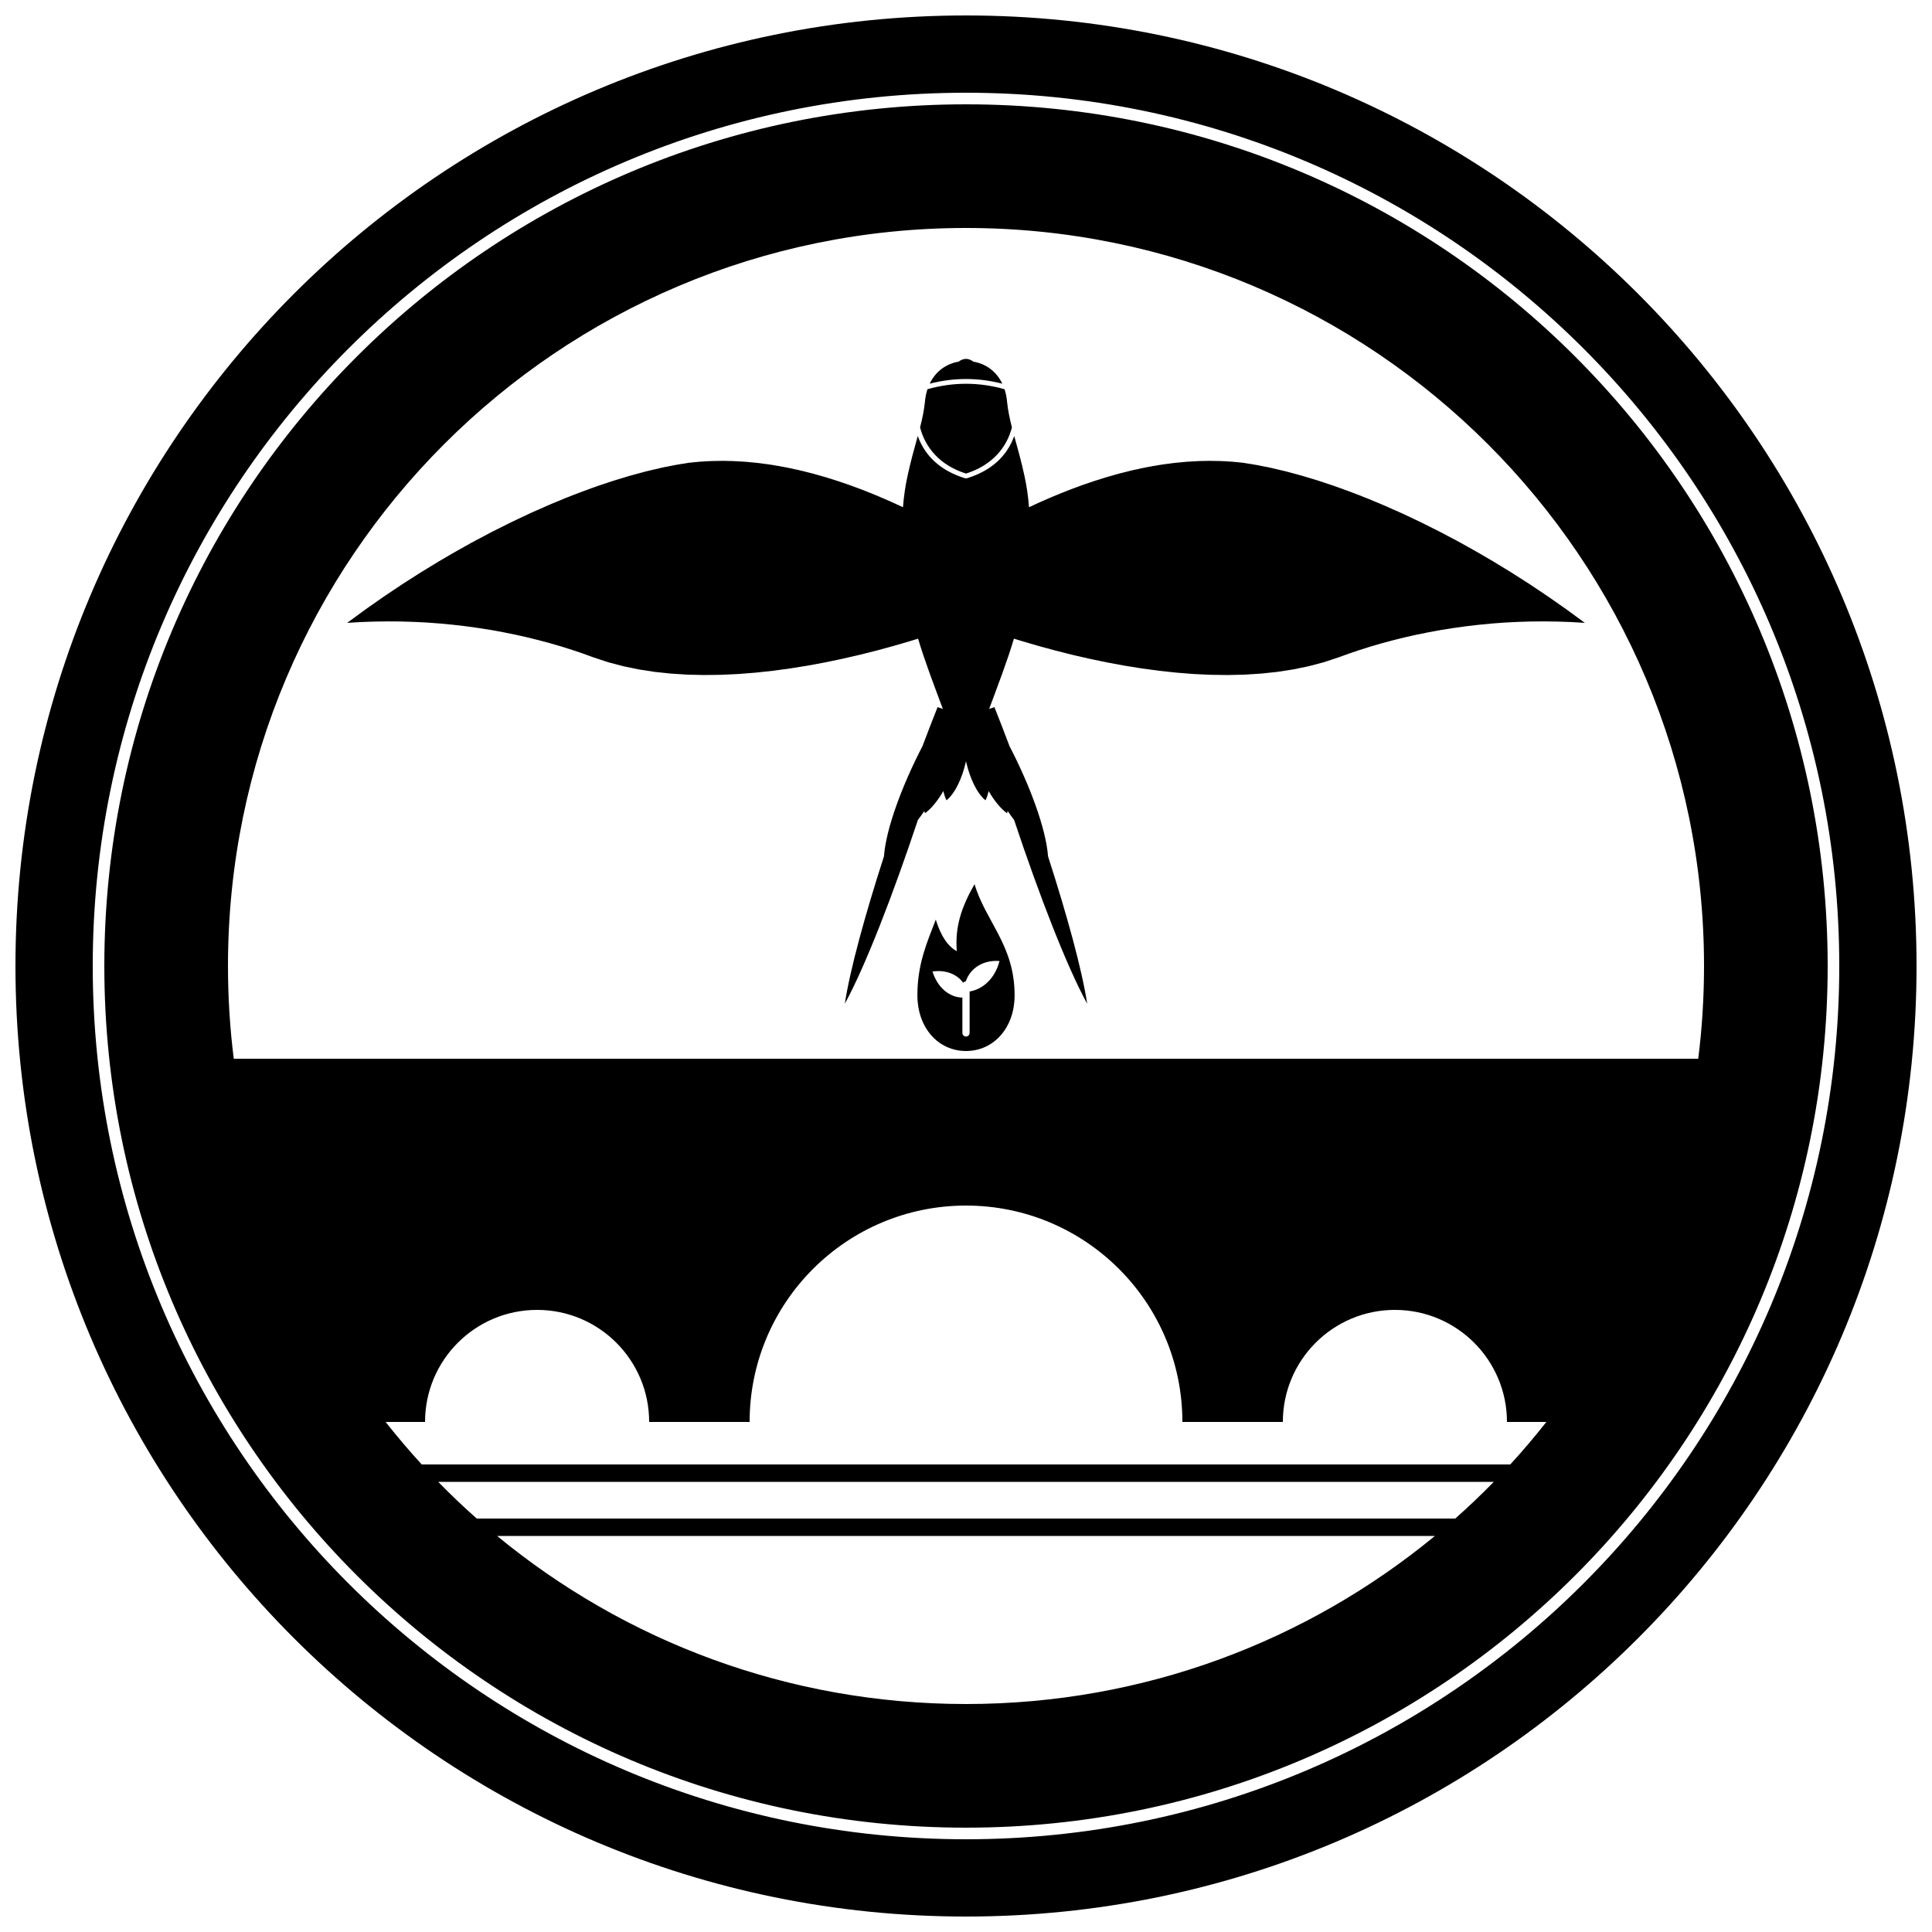
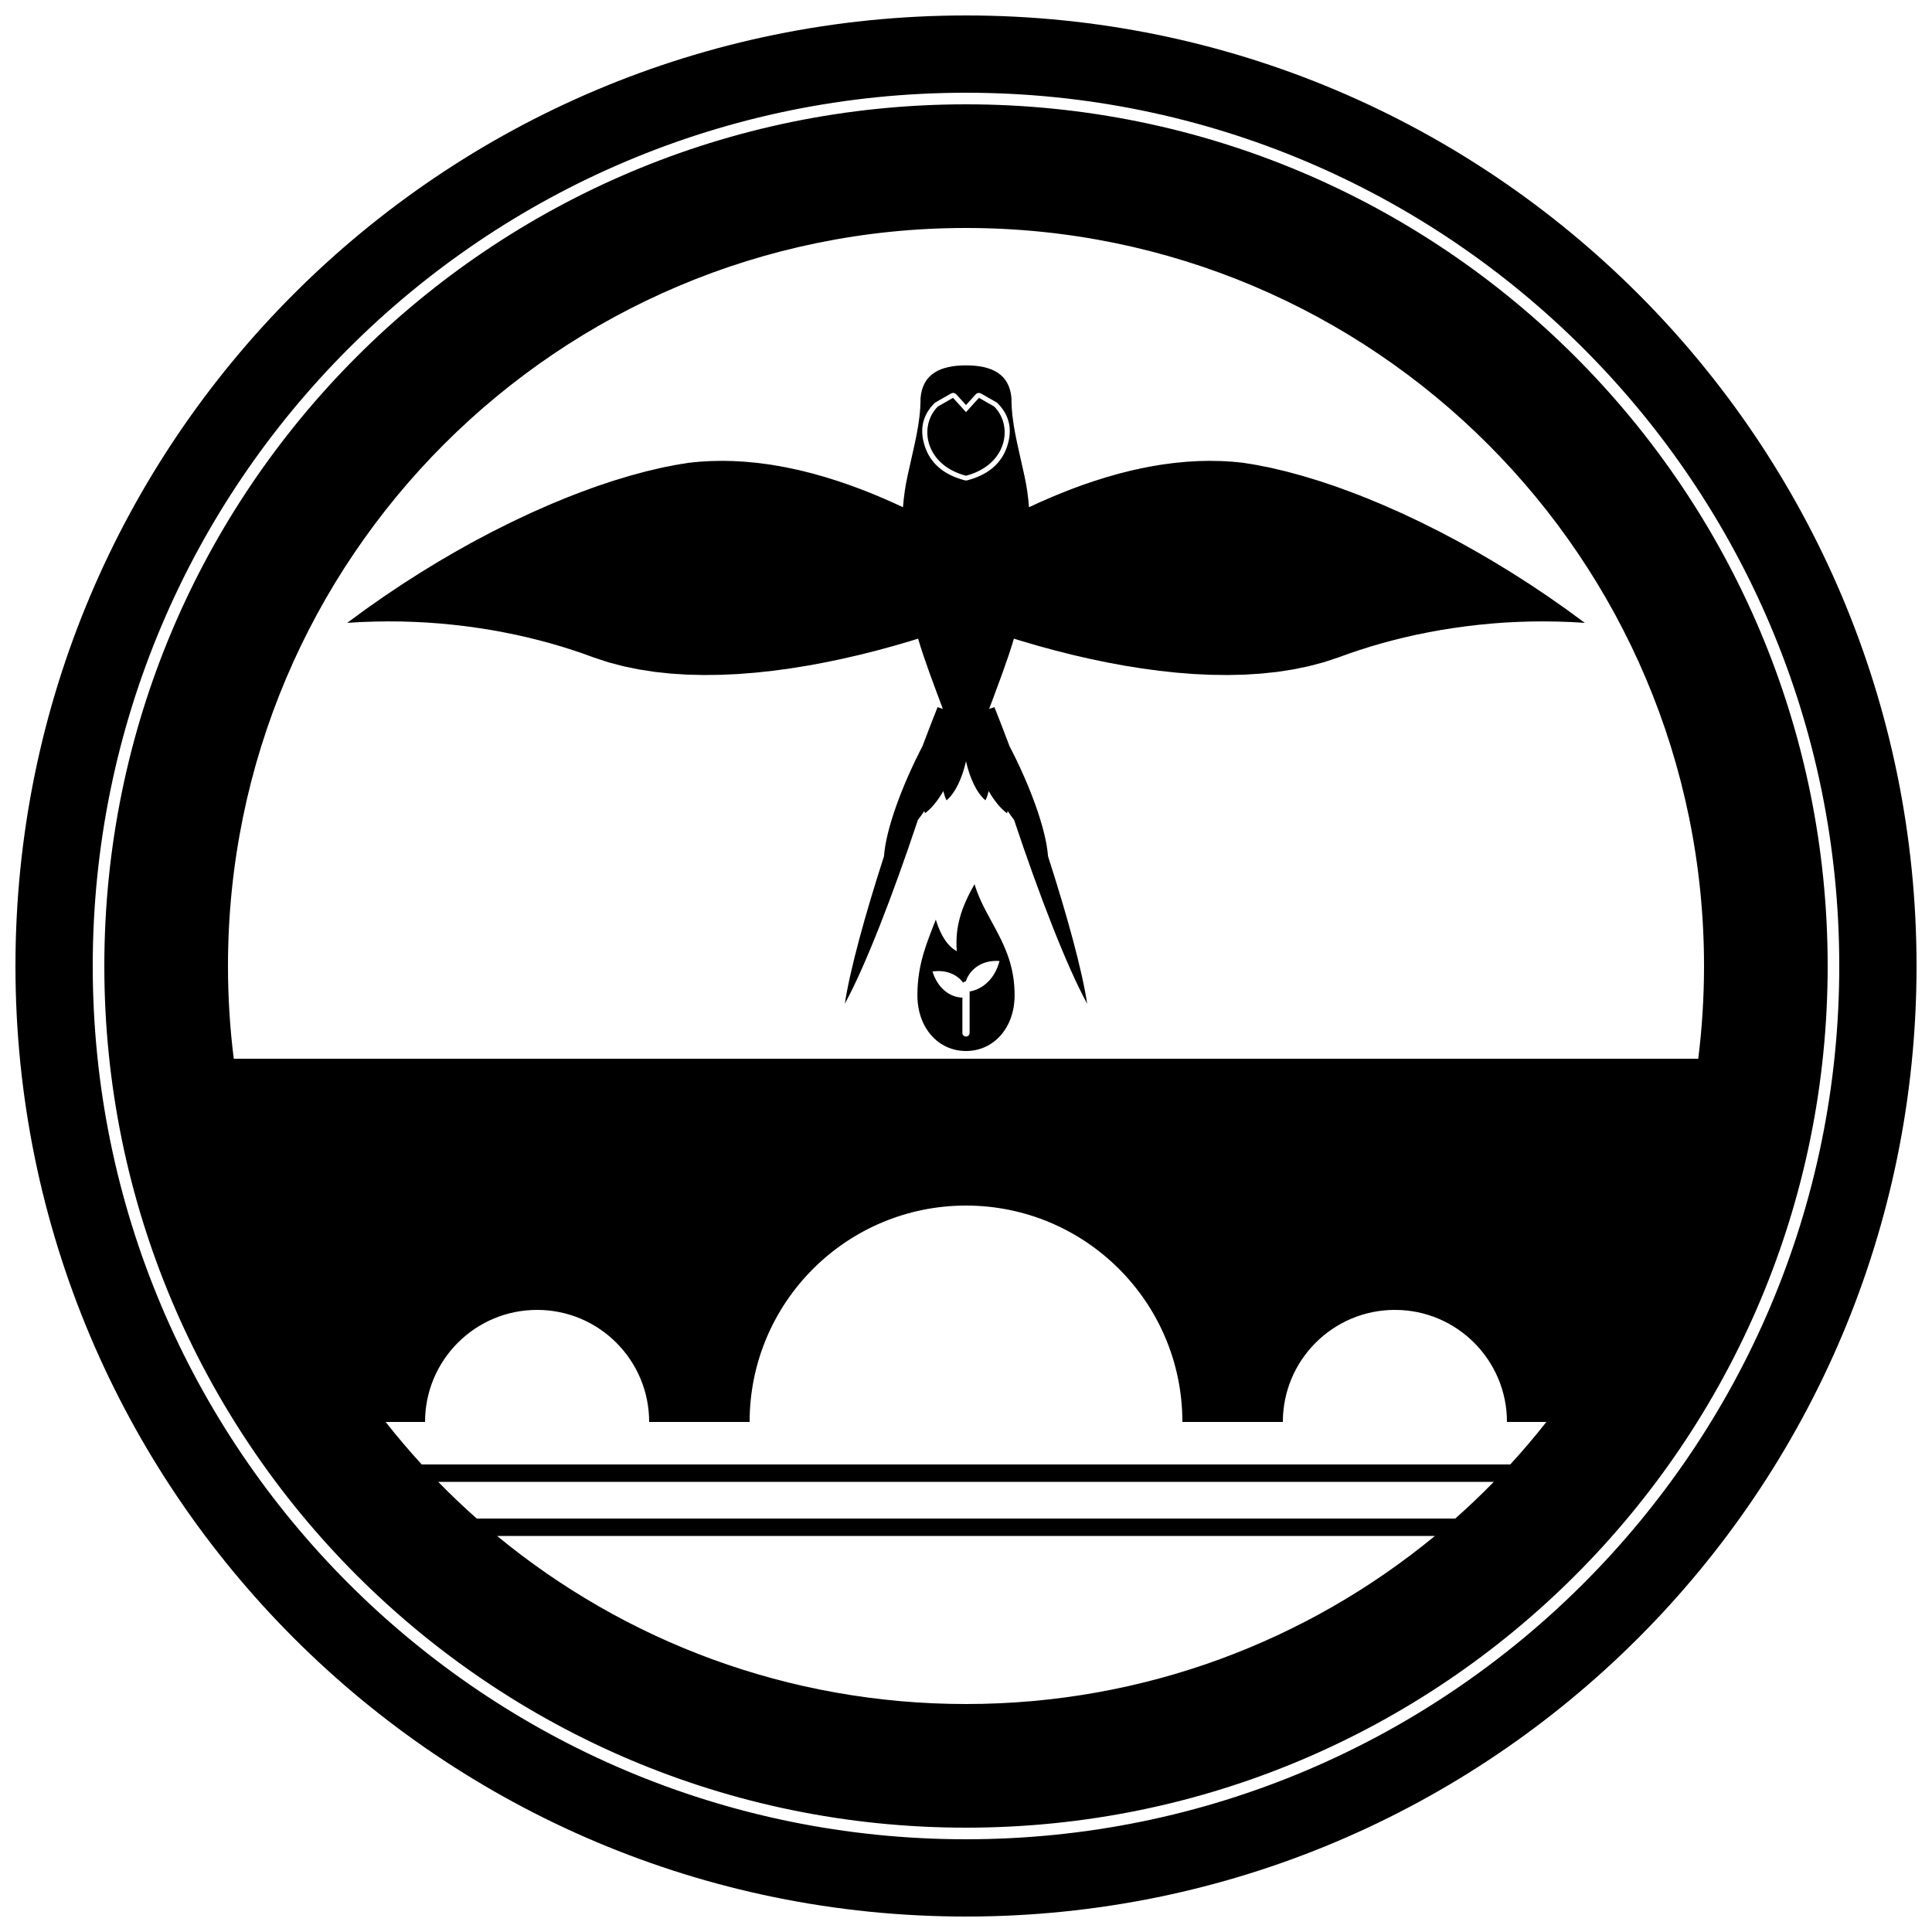
<svg xmlns="http://www.w3.org/2000/svg" viewBox="0 0 1000 1000" role="img" aria-label="קריית חינוך דרור · משלחת לגרמניה 2026">
-   <path fill="#000000" d="M8 500C8 228.28 228.28 8 500 8C771.72 8 992 228.28 992 500C992 771.72 771.72 992 500 992C228.28 992 8 771.72 8 500ZM48 500C48 749.63 250.37 952 500 952C749.63 952 952 749.63 952 500C952 250.37 749.63 48 500 48C250.37 48 48 250.37 48 500ZM54 500C54 253.68 253.68 54 500 54C746.32 54 946 253.68 946 500C946 746.32 746.32 946 500 946C253.68 946 54 746.32 54 500ZM118 500C118 516.26 119.02 532.28 120.99 548H879.01C880.98 532.28 882 516.26 882 500C882 289.03 710.97 118 500 118C289.03 118 118 289.03 118 500ZM485.29 366.01 488.01 366.93C483.45 354.61 478.84 342.76 475.19 330.56L471.36 331.75L462.74 334.27L453.98 336.66L445.13 338.89L436.19 340.95L427.2 342.83L418.17 344.51L409.12 345.96L400.08 347.19L391.08 348.16L382.12 348.87L373.24 349.28L364.45 349.39L355.77 349.19L347.22 348.65L338.84 347.76L330.64 346.49L322.65 344.84L314.89 342.8L307.36 340.32L301.92 338.35L296.35 336.47L290.65 334.66L284.84 332.97L278.9 331.38L272.86 329.88L266.73 328.5L260.48 327.24L254.15 326.08L247.72 325.07L241.21 324.16L234.63 323.39L227.96 322.75L221.23 322.24L214.43 321.9L207.58 321.68L200.67 321.63L193.71 321.73L186.71 321.97L179.68 322.4L189.12 315.48L198.61 308.83L208.13 302.45L217.65 296.36L227.18 290.55L232.88 287.23V287.2L234.81 286.11L236.68 285.03L240.4 282.96L243.73 281.08L245.04 280.39L246.13 279.78L250.72 277.37L254.52 275.35L255.3 274.96L255.52 274.84L264.83 270.19L265.03 270.09L265.2 270.01L267.26 269.04L274.04 265.84L274.66 265.56L275.74 265.06L279.58 263.38L283.13 261.8L284.48 261.23L286.14 260.51L288.6 259.51L292.09 258.04L294.71 257.03L296.34 256.36L298.18 255.67L300.9 254.62L304.23 253.41L306.33 252.62L307.54 252.21L309.52 251.49L313.75 250.09L316.07 249.3L316.97 249.02L317.97 248.69L324.14 246.83L325.55 246.4L325.74 246.35L326.2 246.21L334.2 244.04L334.44 243.99L334.72 243.91L337.08 243.36L341.95 242.21L342.58 242.08L343.57 241.85L346.17 241.36L349.44 240.7L350.89 240.46L352.06 240.24L353.28 240.07L356.64 239.52L358.79 239.31L359.54 239.21L360.74 239.12L362.36 238.96L364.74 238.83L366.13 238.72L366.92 238.7L368.13 238.64L371.81 238.57L372.76 238.55L373.04 238.55L373.92 238.53L378.64 238.63L379.43 238.65L379.56 238.65L379.73 238.66L385.58 238.99L385.95 239.03L386.13 239.04L387.5 239.17L391.46 239.54L392.09 239.62L392.87 239.7L395.16 240.01L397.35 240.29L398.29 240.44L399.64 240.63L401.72 241L403.27 241.24L404.73 241.53L406.44 241.83L407.86 242.13L409.2 242.39L411.39 242.88L413.26 243.27L414.2 243.5L415.16 243.72L417.97 244.44L420.1 244.96L420.77 245.15L421.13 245.24L426.63 246.8L426.96 246.89L426.98 246.9L427.12 246.93L433.12 248.82L433.52 248.95L433.84 249.05L435.62 249.66L439.13 250.85L439.86 251.12L440.74 251.43L442.71 252.16L445.15 253.06L446.55 253.61L447.65 254.02L449.26 254.68L451.19 255.44L453.06 256.21L454.56 256.82L455.75 257.34L457.23 257.96L459.42 258.93L461.49 259.83L462.77 260.41L463.26 260.63L465.17 261.52L467.38 262.54C467.83 256.88 468.61 251.41 469.76 246.24C471.42 238.47 473.36 231.81 475.03 225.7Q480.87 241.67 499.26 247.47Q500 247.7 500.74 247.47Q519.13 241.67 524.97 225.7C526.64 231.81 528.58 238.47 530.24 246.24C531.39 251.41 532.17 256.88 532.62 262.54L534.83 261.52L536.74 260.63L537.23 260.41L538.51 259.83L540.58 258.93L542.77 257.96L544.25 257.34L545.44 256.82L546.94 256.21L548.81 255.44L550.74 254.68L552.35 254.02L553.45 253.61L554.85 253.06L557.29 252.16L559.26 251.43L560.14 251.12L560.87 250.85L564.38 249.66L566.16 249.05L566.48 248.95L566.88 248.82L572.88 246.93L573.02 246.9L573.04 246.89L573.37 246.8L578.87 245.24L579.23 245.15L579.9 244.96L582.03 244.44L584.84 243.72L585.8 243.5L586.74 243.27L588.61 242.88L590.8 242.39L592.14 242.13L593.56 241.83L595.27 241.53L596.73 241.24L598.28 241L600.36 240.63L601.71 240.44L602.65 240.29L604.84 240.01L607.13 239.7L607.91 239.62L608.54 239.54L612.5 239.17L613.87 239.04L614.05 239.03L614.42 238.99L620.27 238.66L620.44 238.65L620.57 238.65L621.36 238.63L626.08 238.53L626.96 238.55L627.24 238.55L628.19 238.57L631.87 238.64L633.08 238.7L633.87 238.72L635.26 238.83L637.64 238.96L639.26 239.12L640.46 239.21L641.21 239.31L643.36 239.52L646.72 240.07L647.94 240.24L649.11 240.46L650.56 240.7L653.83 241.36L656.43 241.85L657.42 242.08L658.05 242.21L662.92 243.36L665.28 243.91L665.56 243.99L665.8 244.04L673.8 246.21L674.26 246.35L674.45 246.4L675.86 246.83L682.03 248.69L683.03 249.02L683.93 249.3L686.25 250.09L690.48 251.49L692.46 252.21L693.67 252.62L695.77 253.41L699.1 254.62L701.82 255.67L703.66 256.36L705.29 257.03L707.91 258.04L711.4 259.51L713.86 260.51L715.52 261.23L716.87 261.8L720.42 263.38L724.26 265.06L725.34 265.56L725.96 265.84L732.74 269.04L734.8 270.01L734.97 270.09L735.17 270.19L744.48 274.84L744.7 274.96L745.48 275.35L749.28 277.37L753.87 279.78L754.96 280.39L756.27 281.08L759.6 282.96L763.32 285.03L765.19 286.11L767.12 287.2V287.23L772.82 290.55L782.35 296.36L791.87 302.45L801.39 308.83L810.88 315.48L820.32 322.4L813.29 321.97L806.29 321.73L799.33 321.63L792.42 321.68L785.57 321.9L778.77 322.24L772.04 322.75L765.37 323.39L758.79 324.16L752.28 325.07L745.85 326.08L739.52 327.24L733.27 328.5L727.14 329.88L721.1 331.38L715.16 332.97L709.35 334.66L703.65 336.47L698.08 338.35L692.64 340.32L685.11 342.8L677.35 344.84L669.36 346.49L661.16 347.76L652.78 348.65L644.23 349.19L635.55 349.39L626.76 349.28L617.88 348.87L608.92 348.16L599.92 347.19L590.88 345.96L581.83 344.51L572.8 342.83L563.81 340.95L554.87 338.89L546.02 336.66L537.26 334.27L528.64 331.75L524.81 330.56C521.16 342.76 516.55 354.61 511.99 366.93L514.71 366.01C517.3 372.53 519.92 379.29 522.53 386.22C533.06 406.48 541.43 429.01 542.46 443.23C552.32 473.77 560.07 502.02 562.72 519.52C552.16 500.27 537.8 463.15 524.9 424.4C523.78 422.95 522.65 421.39 521.55 419.74C521.47 420.15 521.38 420.56 521.28 420.96C517.9 418.53 514.63 414.45 511.71 409.43C511.33 411.21 510.79 412.83 510.08 414.24C505.46 410.38 501.94 402.64 500 394.03C498.06 402.64 494.54 410.38 489.92 414.24C489.21 412.83 488.67 411.21 488.29 409.43C485.37 414.45 482.1 418.53 478.72 420.96C478.62 420.56 478.53 420.15 478.45 419.74C477.35 421.39 476.22 422.95 475.1 424.4C462.2 463.15 447.84 500.27 437.28 519.52C439.93 502.02 447.68 473.77 457.54 443.23C458.57 429.01 466.94 406.48 477.47 386.22C480.08 379.29 482.7 372.53 485.29 366.01ZM781.71 758C788.21 750.91 794.45 743.57 800.4 736H780C780 703.97 754.03 678 722 678C689.97 678 664 703.97 664 736H612C612 674.14 561.86 624 500 624C438.14 624 388 674.14 388 736H336C336 703.97 310.03 678 278 678C245.97 678 220 703.97 220 736H199.6C205.55 743.57 211.79 750.91 218.29 758ZM742.71 795H257.29C323.28 849.36 407.83 882 500 882C592.17 882 676.72 849.36 742.71 795ZM753.24 786C760.12 779.91 766.77 773.57 773.19 767H226.81C233.23 773.57 239.88 779.91 246.76 786ZM504.42 457.64C510.2 477.02 525.16 489.26 525.16 515.1C525.16 532.1 514.28 544 500 544C485.72 544 474.84 532.1 474.84 515.1C474.84 498.78 479.94 487.56 484.36 476C487.08 484.84 490.82 489.94 495.24 492.32C494.22 479.74 497.62 469.54 504.42 457.64ZM519.95 201.46C520.62 203.5 521.08 205.74 521.28 208.16C521.71 212.42 522.62 216.69 523.77 221.2C521.13 231.65 513.49 240.86 500 245.12C486.51 240.86 478.87 231.65 476.23 221.2C477.38 216.69 478.29 212.42 478.72 208.16C478.92 205.74 479.38 203.5 480.05 201.46Q500 195.82 519.95 201.46ZM501.87 513.19C508.51 512.1 514.93 506.76 517.34 497.42C508.95 496.8 502.26 501.01 499.88 507.96C499.33 508 498.85 508.27 498.53 508.67C495.39 504.31 489.61 501.83 482.66 502.86C485.36 511.56 491.76 516.28 498.13 516.35V534.65C498.13 535.68 498.97 536.52 500 536.52C501.03 536.52 501.87 535.68 501.87 534.65ZM518.8 198.6Q500 193.75 481.2 198.6C484.23 192.28 489.65 188.31 496.16 187.2Q498.08 185.76 500 185.76Q501.92 185.76 503.84 187.2C510.35 188.31 515.77 192.28 518.8 198.6Z" />
+   <path fill="#000000" d="M8 500C8 228.28 228.28 8 500 8C771.72 8 992 228.28 992 500C992 771.72 771.72 992 500 992C228.28 992 8 771.72 8 500ZM48 500C48 749.63 250.37 952 500 952C749.63 952 952 749.63 952 500C952 250.37 749.63 48 500 48C250.37 48 48 250.37 48 500ZM54 500C54 253.68 253.68 54 500 54C746.32 54 946 253.68 946 500C946 746.32 746.32 946 500 946C253.68 946 54 746.32 54 500ZM118 500C118 516.26 119.02 532.28 120.99 548H879.01C880.98 532.28 882 516.26 882 500C882 289.03 710.97 118 500 118C289.03 118 118 289.03 118 500ZM485.29 366.01 488.01 366.93C483.45 354.61 478.84 342.76 475.19 330.56L471.36 331.75L462.74 334.27L453.98 336.66L445.13 338.89L436.19 340.95L427.2 342.83L418.17 344.51L409.12 345.96L400.08 347.19L391.08 348.16L382.12 348.87L373.24 349.28L364.45 349.39L355.77 349.19L347.22 348.65L338.84 347.76L330.64 346.49L322.65 344.84L314.89 342.8L307.36 340.32L301.92 338.35L296.35 336.47L290.65 334.66L284.84 332.97L278.9 331.38L272.86 329.88L266.73 328.5L260.48 327.24L254.15 326.08L247.72 325.07L241.21 324.16L234.63 323.39L227.96 322.75L221.23 322.24L214.43 321.9L207.58 321.68L200.67 321.63L193.71 321.73L186.71 321.97L179.68 322.4L189.12 315.48L198.61 308.83L208.13 302.45L217.65 296.36L227.18 290.55L232.88 287.23V287.2L234.81 286.11L236.68 285.03L240.4 282.96L243.73 281.08L245.04 280.39L246.13 279.78L250.72 277.37L254.52 275.35L255.3 274.96L255.52 274.84L264.83 270.19L265.03 270.09L265.2 270.01L267.26 269.04L274.04 265.84L274.66 265.56L275.74 265.06L279.58 263.38L283.13 261.8L284.48 261.23L286.14 260.51L288.6 259.51L292.09 258.04L294.71 257.03L296.34 256.36L298.18 255.67L300.9 254.62L304.23 253.41L306.33 252.62L307.54 252.21L309.52 251.49L313.75 250.09L316.07 249.3L316.97 249.02L317.97 248.69L324.14 246.83L325.55 246.4L325.74 246.35L326.2 246.21L334.2 244.04L334.44 243.99L334.72 243.91L337.08 243.36L341.95 242.21L342.58 242.08L343.57 241.85L346.17 241.36L349.44 240.7L350.89 240.46L352.06 240.24L353.28 240.07L356.64 239.52L358.79 239.31L359.54 239.21L360.74 239.12L362.36 238.96L364.74 238.83L366.13 238.72L366.92 238.7L368.13 238.64L371.81 238.57L372.76 238.55L373.04 238.55L373.92 238.53L378.64 238.63L379.43 238.65L379.56 238.65L379.73 238.66L385.58 238.99L385.95 239.03L386.13 239.04L387.5 239.17L391.46 239.54L392.09 239.62L392.87 239.7L395.16 240.01L397.35 240.29L398.29 240.44L399.64 240.63L401.72 241L403.27 241.24L404.73 241.53L406.44 241.83L407.86 242.13L409.2 242.39L411.39 242.88L413.26 243.27L414.2 243.5L415.16 243.72L417.97 244.44L420.1 244.96L420.77 245.15L421.13 245.24L426.63 246.8L426.96 246.89L426.98 246.9L427.12 246.93L433.12 248.82L433.52 248.95L433.84 249.05L435.62 249.66L439.13 250.85L439.86 251.12L440.74 251.43L442.71 252.16L445.15 253.06L446.55 253.61L447.65 254.02L449.26 254.68L451.19 255.44L453.06 256.21L454.56 256.82L455.75 257.34L457.23 257.96L459.42 258.93L461.49 259.83L462.77 260.41L463.26 260.63L465.17 261.52L467.38 262.54C467.83 256.88 468.61 251.41 469.76 246.24C473.12 230.56 476.48 219.36 476.48 205.92C477.6 193.6 486.56 189.12 500 189.12C513.44 189.12 522.4 193.6 523.52 205.92C523.52 219.36 526.88 230.56 530.24 246.24C531.39 251.41 532.17 256.88 532.62 262.54L534.83 261.52L536.74 260.63L537.23 260.41L538.51 259.83L540.58 258.93L542.77 257.96L544.25 257.34L545.44 256.82L546.94 256.21L548.81 255.44L550.74 254.68L552.35 254.02L553.45 253.61L554.85 253.06L557.29 252.16L559.26 251.43L560.14 251.12L560.87 250.85L564.38 249.66L566.16 249.05L566.48 248.95L566.88 248.82L572.88 246.93L573.02 246.9L573.04 246.89L573.37 246.8L578.87 245.24L579.23 245.15L579.9 244.96L582.03 244.44L584.84 243.72L585.8 243.5L586.74 243.27L588.61 242.88L590.8 242.39L592.14 242.13L593.56 241.83L595.27 241.53L596.73 241.24L598.28 241L600.36 240.63L601.71 240.44L602.65 240.29L604.84 240.01L607.13 239.7L607.91 239.62L608.54 239.54L612.5 239.17L613.87 239.04L614.05 239.03L614.42 238.99L620.27 238.66L620.44 238.65L620.57 238.65L621.36 238.63L626.08 238.53L626.96 238.55L627.24 238.55L628.19 238.57L631.87 238.64L633.08 238.7L633.87 238.72L635.26 238.83L637.64 238.96L639.26 239.12L640.46 239.21L641.21 239.31L643.36 239.52L646.72 240.07L647.94 240.24L649.11 240.46L650.56 240.7L653.83 241.36L656.43 241.85L657.42 242.08L658.05 242.21L662.92 243.36L665.28 243.91L665.56 243.99L665.8 244.04L673.8 246.21L674.26 246.35L674.45 246.4L675.86 246.83L682.03 248.69L683.03 249.02L683.93 249.3L686.25 250.09L690.48 251.49L692.46 252.21L693.67 252.62L695.77 253.41L699.1 254.62L701.82 255.67L703.66 256.36L705.29 257.03L707.91 258.04L711.4 259.51L713.86 260.51L715.52 261.23L716.87 261.8L720.42 263.38L724.26 265.06L725.34 265.56L725.96 265.84L732.74 269.04L734.8 270.01L734.97 270.09L735.17 270.19L744.48 274.84L744.7 274.96L745.48 275.35L749.28 277.37L753.87 279.78L754.96 280.39L756.27 281.08L759.6 282.96L763.32 285.03L765.19 286.11L767.12 287.2V287.23L772.82 290.55L782.35 296.36L791.87 302.45L801.39 308.83L810.88 315.48L820.32 322.4L813.29 321.97L806.29 321.73L799.33 321.63L792.42 321.68L785.57 321.9L778.77 322.24L772.04 322.75L765.37 323.39L758.79 324.16L752.28 325.07L745.85 326.08L739.52 327.24L733.27 328.5L727.14 329.88L721.1 331.38L715.16 332.97L709.35 334.66L703.65 336.47L698.08 338.35L692.64 340.32L685.11 342.8L677.35 344.84L669.36 346.49L661.16 347.76L652.78 348.65L644.23 349.19L635.55 349.39L626.76 349.28L617.88 348.87L608.92 348.16L599.92 347.19L590.88 345.96L581.83 344.51L572.8 342.83L563.81 340.95L554.87 338.89L546.02 336.66L537.26 334.27L528.64 331.75L524.81 330.56C521.16 342.76 516.55 354.61 511.99 366.93L514.71 366.01C517.3 372.53 519.92 379.29 522.53 386.22C533.06 406.48 541.43 429.01 542.46 443.23C552.32 473.77 560.07 502.02 562.72 519.52C552.16 500.27 537.8 463.15 524.9 424.4C523.78 422.95 522.65 421.39 521.55 419.74C521.47 420.15 521.38 420.56 521.28 420.96C517.9 418.53 514.63 414.45 511.71 409.43C511.33 411.21 510.79 412.83 510.08 414.24C505.46 410.38 501.94 402.64 500 394.03C498.06 402.64 494.54 410.38 489.92 414.24C489.21 412.83 488.67 411.21 488.29 409.43C485.37 414.45 482.1 418.53 478.72 420.96C478.62 420.56 478.53 420.15 478.45 419.74C477.35 421.39 476.22 422.95 475.1 424.4C462.2 463.15 447.84 500.27 437.28 519.52C439.93 502.02 447.68 473.77 457.54 443.23C458.57 429.01 466.94 406.48 477.47 386.22C480.08 379.29 482.7 372.53 485.29 366.01ZM781.71 758C788.21 750.91 794.45 743.57 800.4 736H780C780 703.97 754.03 678 722 678C689.97 678 664 703.97 664 736H612C612 674.14 561.86 624 500 624C438.14 624 388 674.14 388 736H336C336 703.97 310.03 678 278 678C245.97 678 220 703.97 220 736H199.6C205.55 743.57 211.79 750.91 218.29 758ZM742.71 795H257.29C323.28 849.36 407.83 882 500 882C592.17 882 676.72 849.36 742.71 795ZM753.24 786C760.12 779.91 766.77 773.57 773.19 767H226.81C233.23 773.57 239.88 779.91 246.76 786ZM504.42 457.64C510.2 477.02 525.16 489.26 525.16 515.1C525.16 532.1 514.28 544 500 544C485.72 544 474.84 532.1 474.84 515.1C474.84 498.78 479.94 487.56 484.36 476C487.08 484.84 490.82 489.94 495.24 492.32C494.22 479.74 497.62 469.54 504.42 457.64ZM483.7 208.66Q474.49 217.87 478.61 230.75Q482.95 244.3 499.37 248.62Q500 248.79 500.63 248.62Q517.05 244.3 521.39 230.75Q525.51 217.87 516.3 208.66Q516.07 208.42 515.78 208.26L507.94 203.78Q506.23 202.8 504.9 204.26L500 209.65L495.1 204.26Q493.77 202.8 492.06 203.78L484.22 208.26Q483.93 208.42 483.7 208.66ZM485.44 210.4 493.28 205.92 500 213.31 506.72 205.92 514.56 210.4C524.64 220.48 521.28 240.64 500 246.24C478.72 240.64 475.36 220.48 485.44 210.4ZM501.87 513.19C508.51 512.1 514.93 506.76 517.34 497.42C508.95 496.8 502.26 501.01 499.88 507.96C499.33 508 498.85 508.27 498.53 508.67C495.39 504.31 489.61 501.83 482.66 502.86C485.36 511.56 491.76 516.28 498.13 516.35V534.65C498.13 535.68 498.97 536.52 500 536.52C501.03 536.52 501.87 535.68 501.87 534.65Z" />
</svg>
